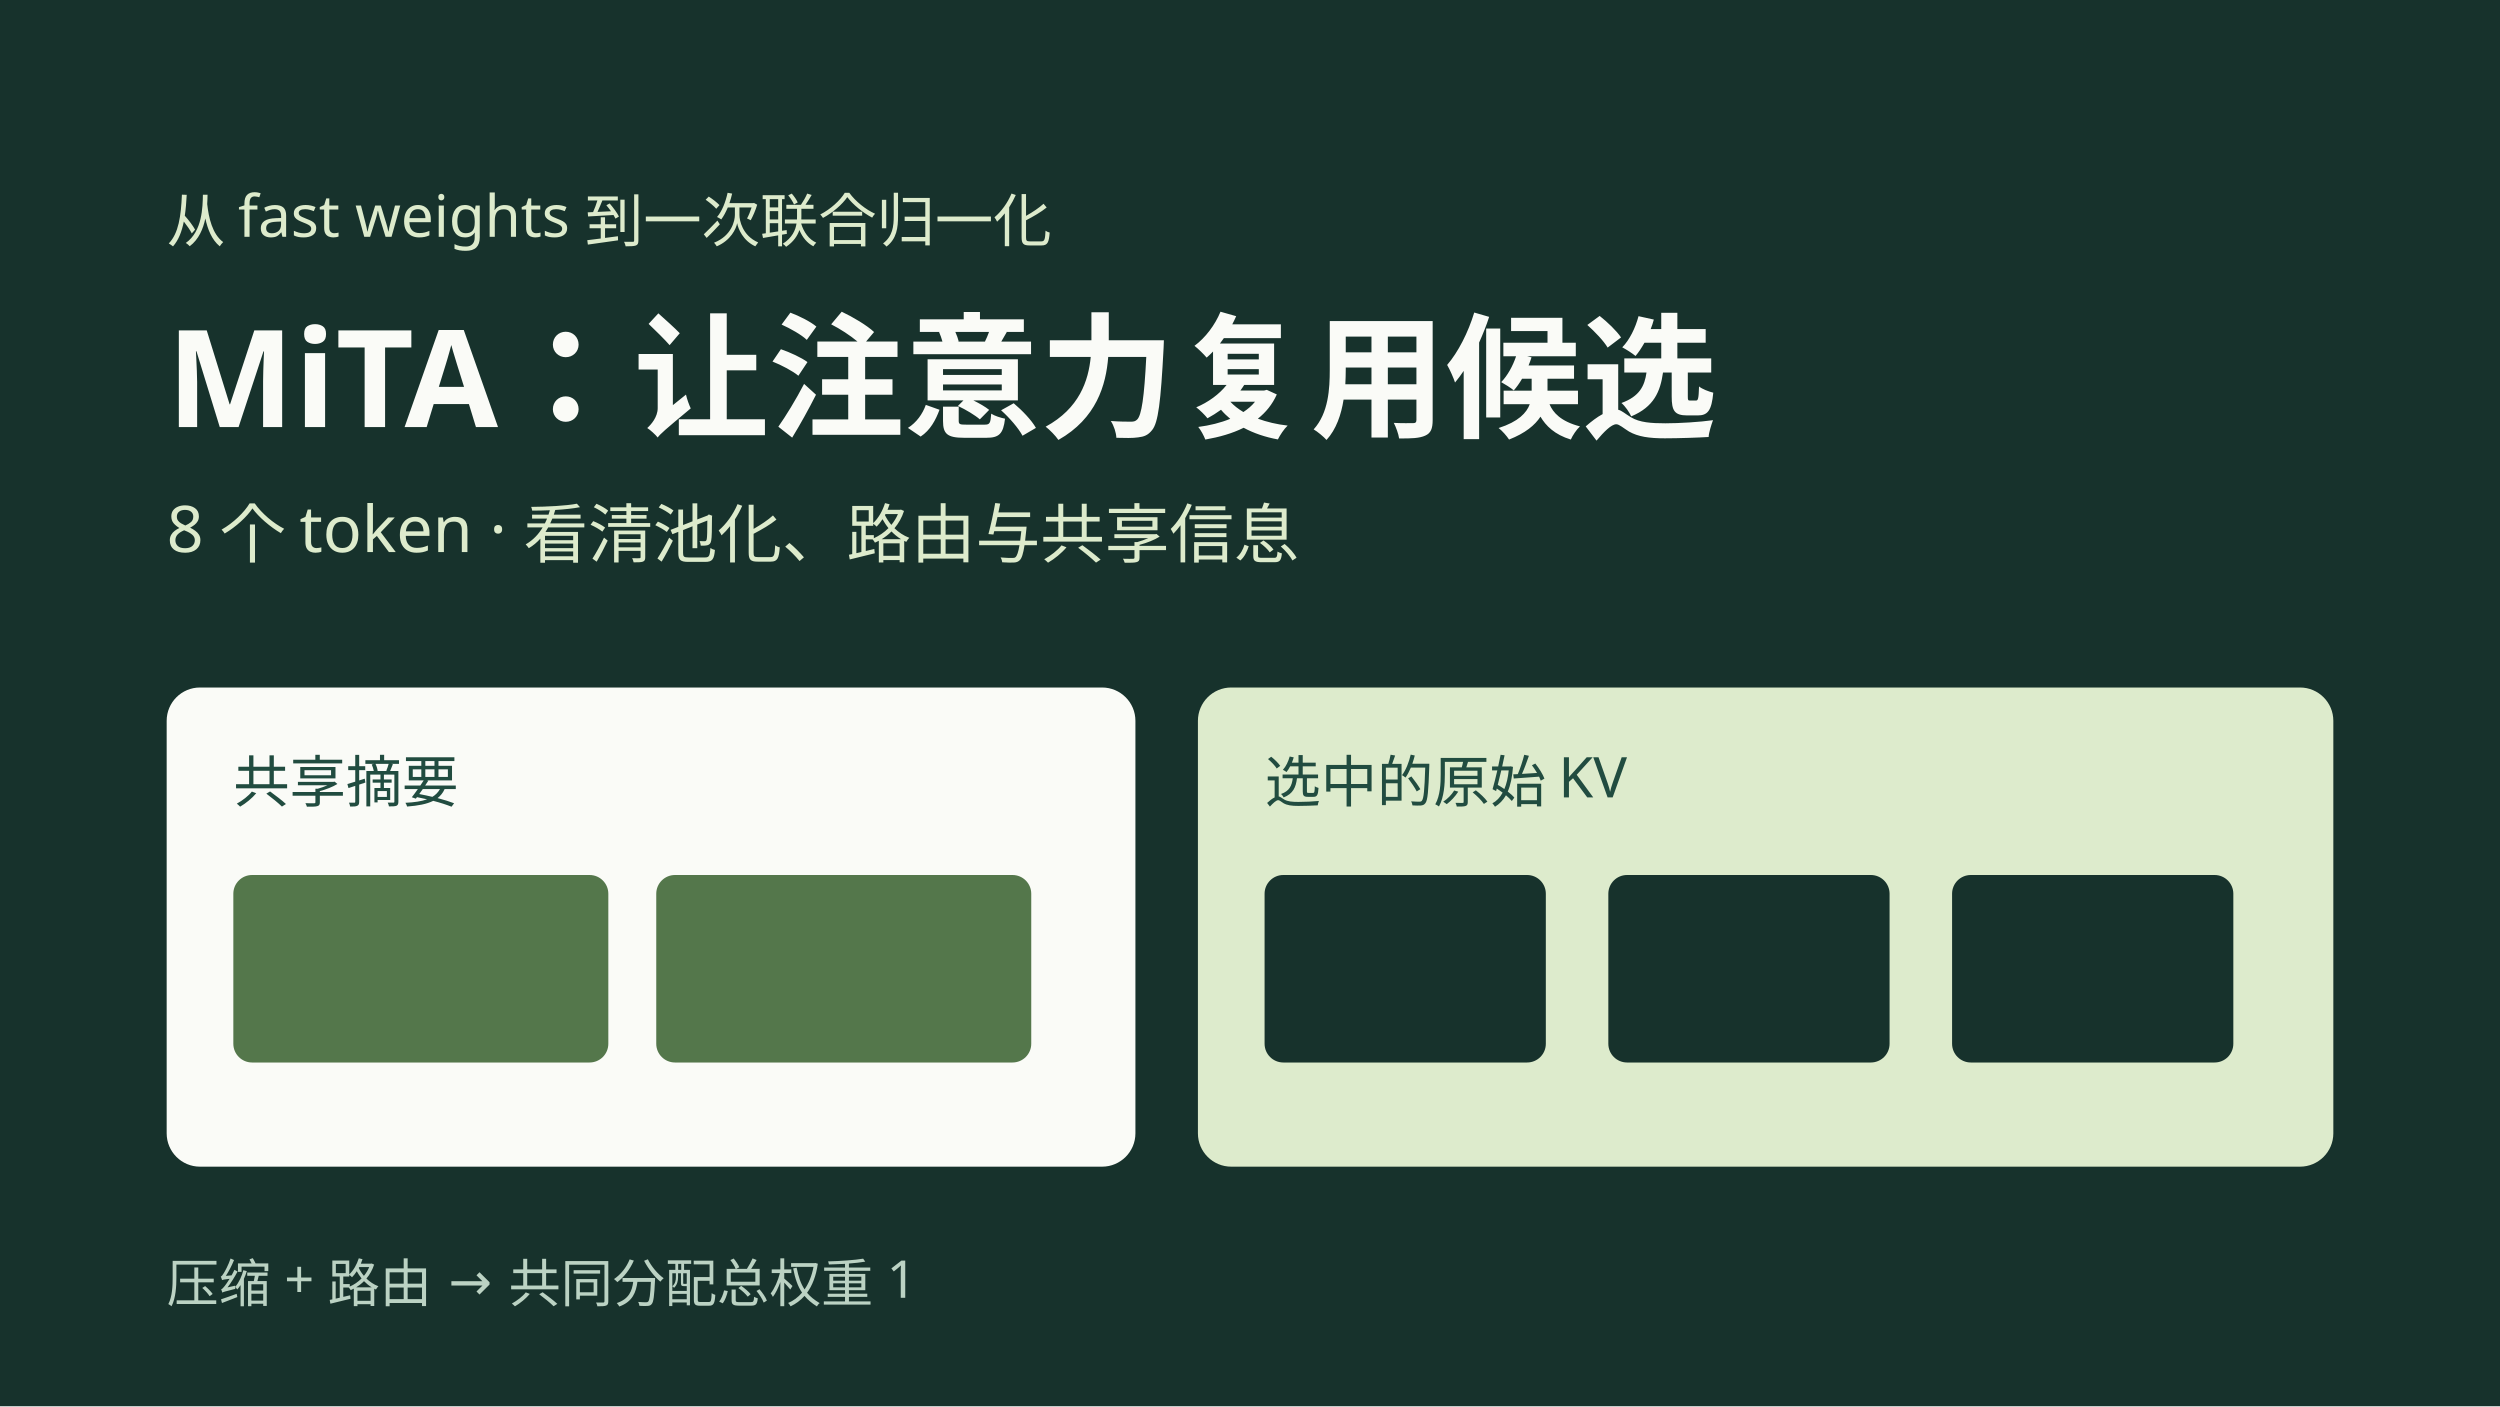
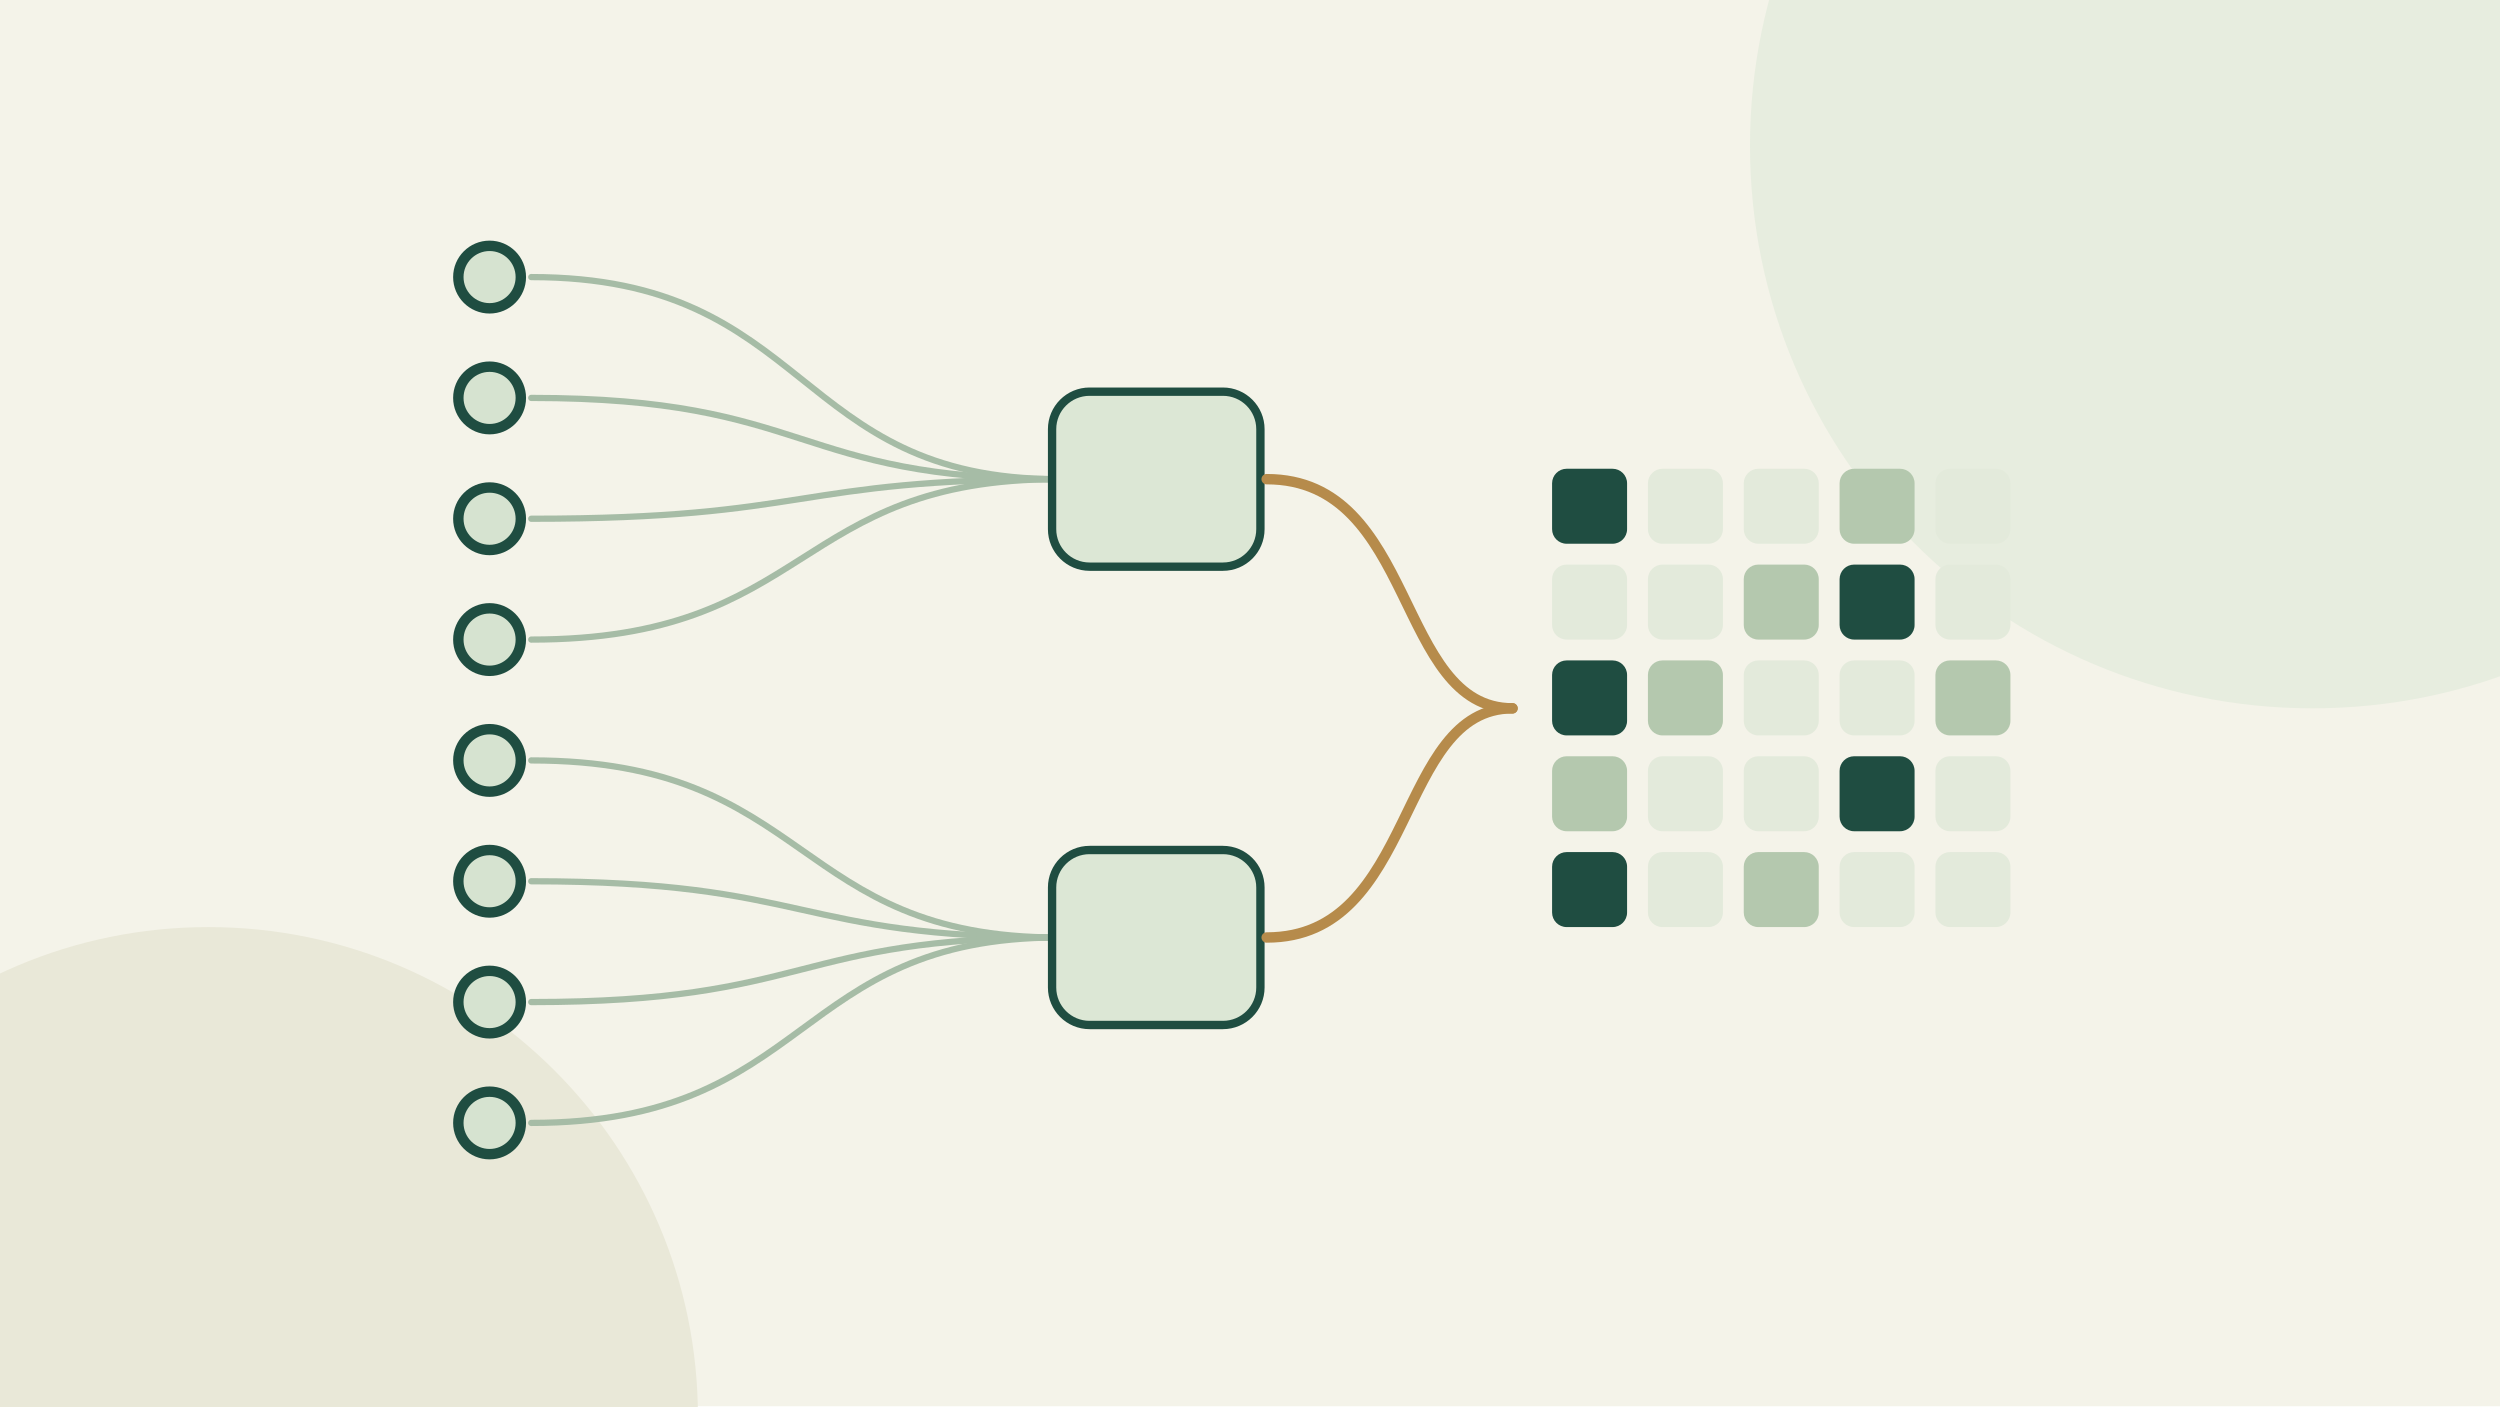
<svg xmlns="http://www.w3.org/2000/svg" width="1200" height="675" viewBox="0 0 1200 675">
-   <rect width="1200" height="675" fill="#17322c" />
-   <g font-family="PingFang SC,Microsoft YaHei,sans-serif">
-     <text x="80" y="116" fill="#ddebcc" font-size="28">从 fast weights 到一次联合归一化</text>
-     <text x="80" y="205" fill="#fafbf7" font-size="65" font-weight="650">MiTA：让注意力复用候选</text>
-     <text x="80" y="265" fill="#ddebcc" font-size="31">8 个 token · 看清池化、路由与共享信息</text>
-     <rect x="80" y="330" width="465" height="230" rx="16" fill="#fafbf7" />
-     <rect x="575" y="330" width="545" height="230" rx="16" fill="#ddebcc" />
-     <text x="112" y="385" fill="#214c40" font-size="27">共享摘要</text>
-     <text x="607" y="385" fill="#214c40" font-size="27">选中的原始 KV</text>
-     <g fill="#54774b">
-       <rect x="112" y="420" width="180" height="90" rx="9" />
-       <rect x="315" y="420" width="180" height="90" rx="9" />
-     </g>
-     <g fill="#17322c">
-       <rect x="607" y="420" width="135" height="90" rx="9" />
-       <rect x="772" y="420" width="135" height="90" rx="9" />
-       <rect x="937" y="420" width="135" height="90" rx="9" />
-     </g>
-     <text x="80" y="625" fill="#bbd2c3" font-size="25">压缩 + 路由 → 共同分配总权重 1</text>
-   </g>
+   <rect width="1200" height="675" fill="#f4f3e9" />
+   <circle cx="1110" cy="70" r="270" fill="#e7eddf" />
+   <circle cx="100" cy="680" r="235" fill="#e9e8d8" />
+   <circle cx="235" cy="133" r="15" fill="#d6e3d0" stroke="#1f4d41" stroke-width="5" />
+   <path d="M255 133 C390 133 380 230 508 230" fill="none" stroke="#a6bca6" stroke-width="3" stroke-linecap="round" stroke-linejoin="round" />
+   <circle cx="235" cy="191" r="15" fill="#d6e3d0" stroke="#1f4d41" stroke-width="5" />
+   <path d="M255 191 C390 191 380 230 508 230" fill="none" stroke="#a6bca6" stroke-width="3" stroke-linecap="round" stroke-linejoin="round" />
+   <circle cx="235" cy="249" r="15" fill="#d6e3d0" stroke="#1f4d41" stroke-width="5" />
+   <path d="M255 249 C390 249 380 230 508 230" fill="none" stroke="#a6bca6" stroke-width="3" stroke-linecap="round" stroke-linejoin="round" />
+   <circle cx="235" cy="307" r="15" fill="#d6e3d0" stroke="#1f4d41" stroke-width="5" />
+   <path d="M255 307 C390 307 380 230 508 230" fill="none" stroke="#a6bca6" stroke-width="3" stroke-linecap="round" stroke-linejoin="round" />
+   <circle cx="235" cy="365" r="15" fill="#d6e3d0" stroke="#1f4d41" stroke-width="5" />
+   <path d="M255 365 C390 365 380 450 508 450" fill="none" stroke="#a6bca6" stroke-width="3" stroke-linecap="round" stroke-linejoin="round" />
+   <circle cx="235" cy="423" r="15" fill="#d6e3d0" stroke="#1f4d41" stroke-width="5" />
+   <path d="M255 423 C390 423 380 450 508 450" fill="none" stroke="#a6bca6" stroke-width="3" stroke-linecap="round" stroke-linejoin="round" />
+   <circle cx="235" cy="481" r="15" fill="#d6e3d0" stroke="#1f4d41" stroke-width="5" />
+   <path d="M255 481 C390 481 380 450 508 450" fill="none" stroke="#a6bca6" stroke-width="3" stroke-linecap="round" stroke-linejoin="round" />
+   <circle cx="235" cy="539" r="15" fill="#d6e3d0" stroke="#1f4d41" stroke-width="5" />
+   <path d="M255 539 C390 539 380 450 508 450" fill="none" stroke="#a6bca6" stroke-width="3" stroke-linecap="round" stroke-linejoin="round" />
+   <rect x="505" y="188" width="100" height="84" rx="18" fill="#dce7d5" stroke="#1f4d41" stroke-width="4" />
+   <path d="M608 230 C680 230 670 340 726 340" fill="none" stroke="#b68b4b" stroke-width="5" stroke-linecap="round" stroke-linejoin="round" />
+   <rect x="505" y="408" width="100" height="84" rx="18" fill="#dce7d5" stroke="#1f4d41" stroke-width="4" />
+   <path d="M608 450 C680 450 670 340 726 340" fill="none" stroke="#b68b4b" stroke-width="5" stroke-linecap="round" stroke-linejoin="round" />
+   <rect x="745" y="225" width="36" height="36" rx="7" fill="#1f4d41" />
+   <rect x="791" y="225" width="36" height="36" rx="7" fill="#e3eadb" />
+   <rect x="837" y="225" width="36" height="36" rx="7" fill="#e3eadb" />
+   <rect x="883" y="225" width="36" height="36" rx="7" fill="#b4c8ae" />
+   <rect x="929" y="225" width="36" height="36" rx="7" fill="#e3eadb" />
+   <rect x="745" y="271" width="36" height="36" rx="7" fill="#e3eadb" />
+   <rect x="791" y="271" width="36" height="36" rx="7" fill="#e3eadb" />
+   <rect x="837" y="271" width="36" height="36" rx="7" fill="#b4c8ae" />
+   <rect x="883" y="271" width="36" height="36" rx="7" fill="#1f4d41" />
+   <rect x="929" y="271" width="36" height="36" rx="7" fill="#e3eadb" />
+   <rect x="745" y="317" width="36" height="36" rx="7" fill="#1f4d41" />
+   <rect x="791" y="317" width="36" height="36" rx="7" fill="#b4c8ae" />
+   <rect x="837" y="317" width="36" height="36" rx="7" fill="#e3eadb" />
+   <rect x="883" y="317" width="36" height="36" rx="7" fill="#e3eadb" />
+   <rect x="929" y="317" width="36" height="36" rx="7" fill="#b4c8ae" />
+   <rect x="745" y="363" width="36" height="36" rx="7" fill="#b4c8ae" />
+   <rect x="791" y="363" width="36" height="36" rx="7" fill="#e3eadb" />
+   <rect x="837" y="363" width="36" height="36" rx="7" fill="#e3eadb" />
+   <rect x="883" y="363" width="36" height="36" rx="7" fill="#1f4d41" />
+   <rect x="929" y="363" width="36" height="36" rx="7" fill="#e3eadb" />
+   <rect x="745" y="409" width="36" height="36" rx="7" fill="#1f4d41" />
+   <rect x="791" y="409" width="36" height="36" rx="7" fill="#e3eadb" />
+   <rect x="837" y="409" width="36" height="36" rx="7" fill="#b4c8ae" />
+   <rect x="883" y="409" width="36" height="36" rx="7" fill="#e3eadb" />
+   <rect x="929" y="409" width="36" height="36" rx="7" fill="#e3eadb" />
</svg>
